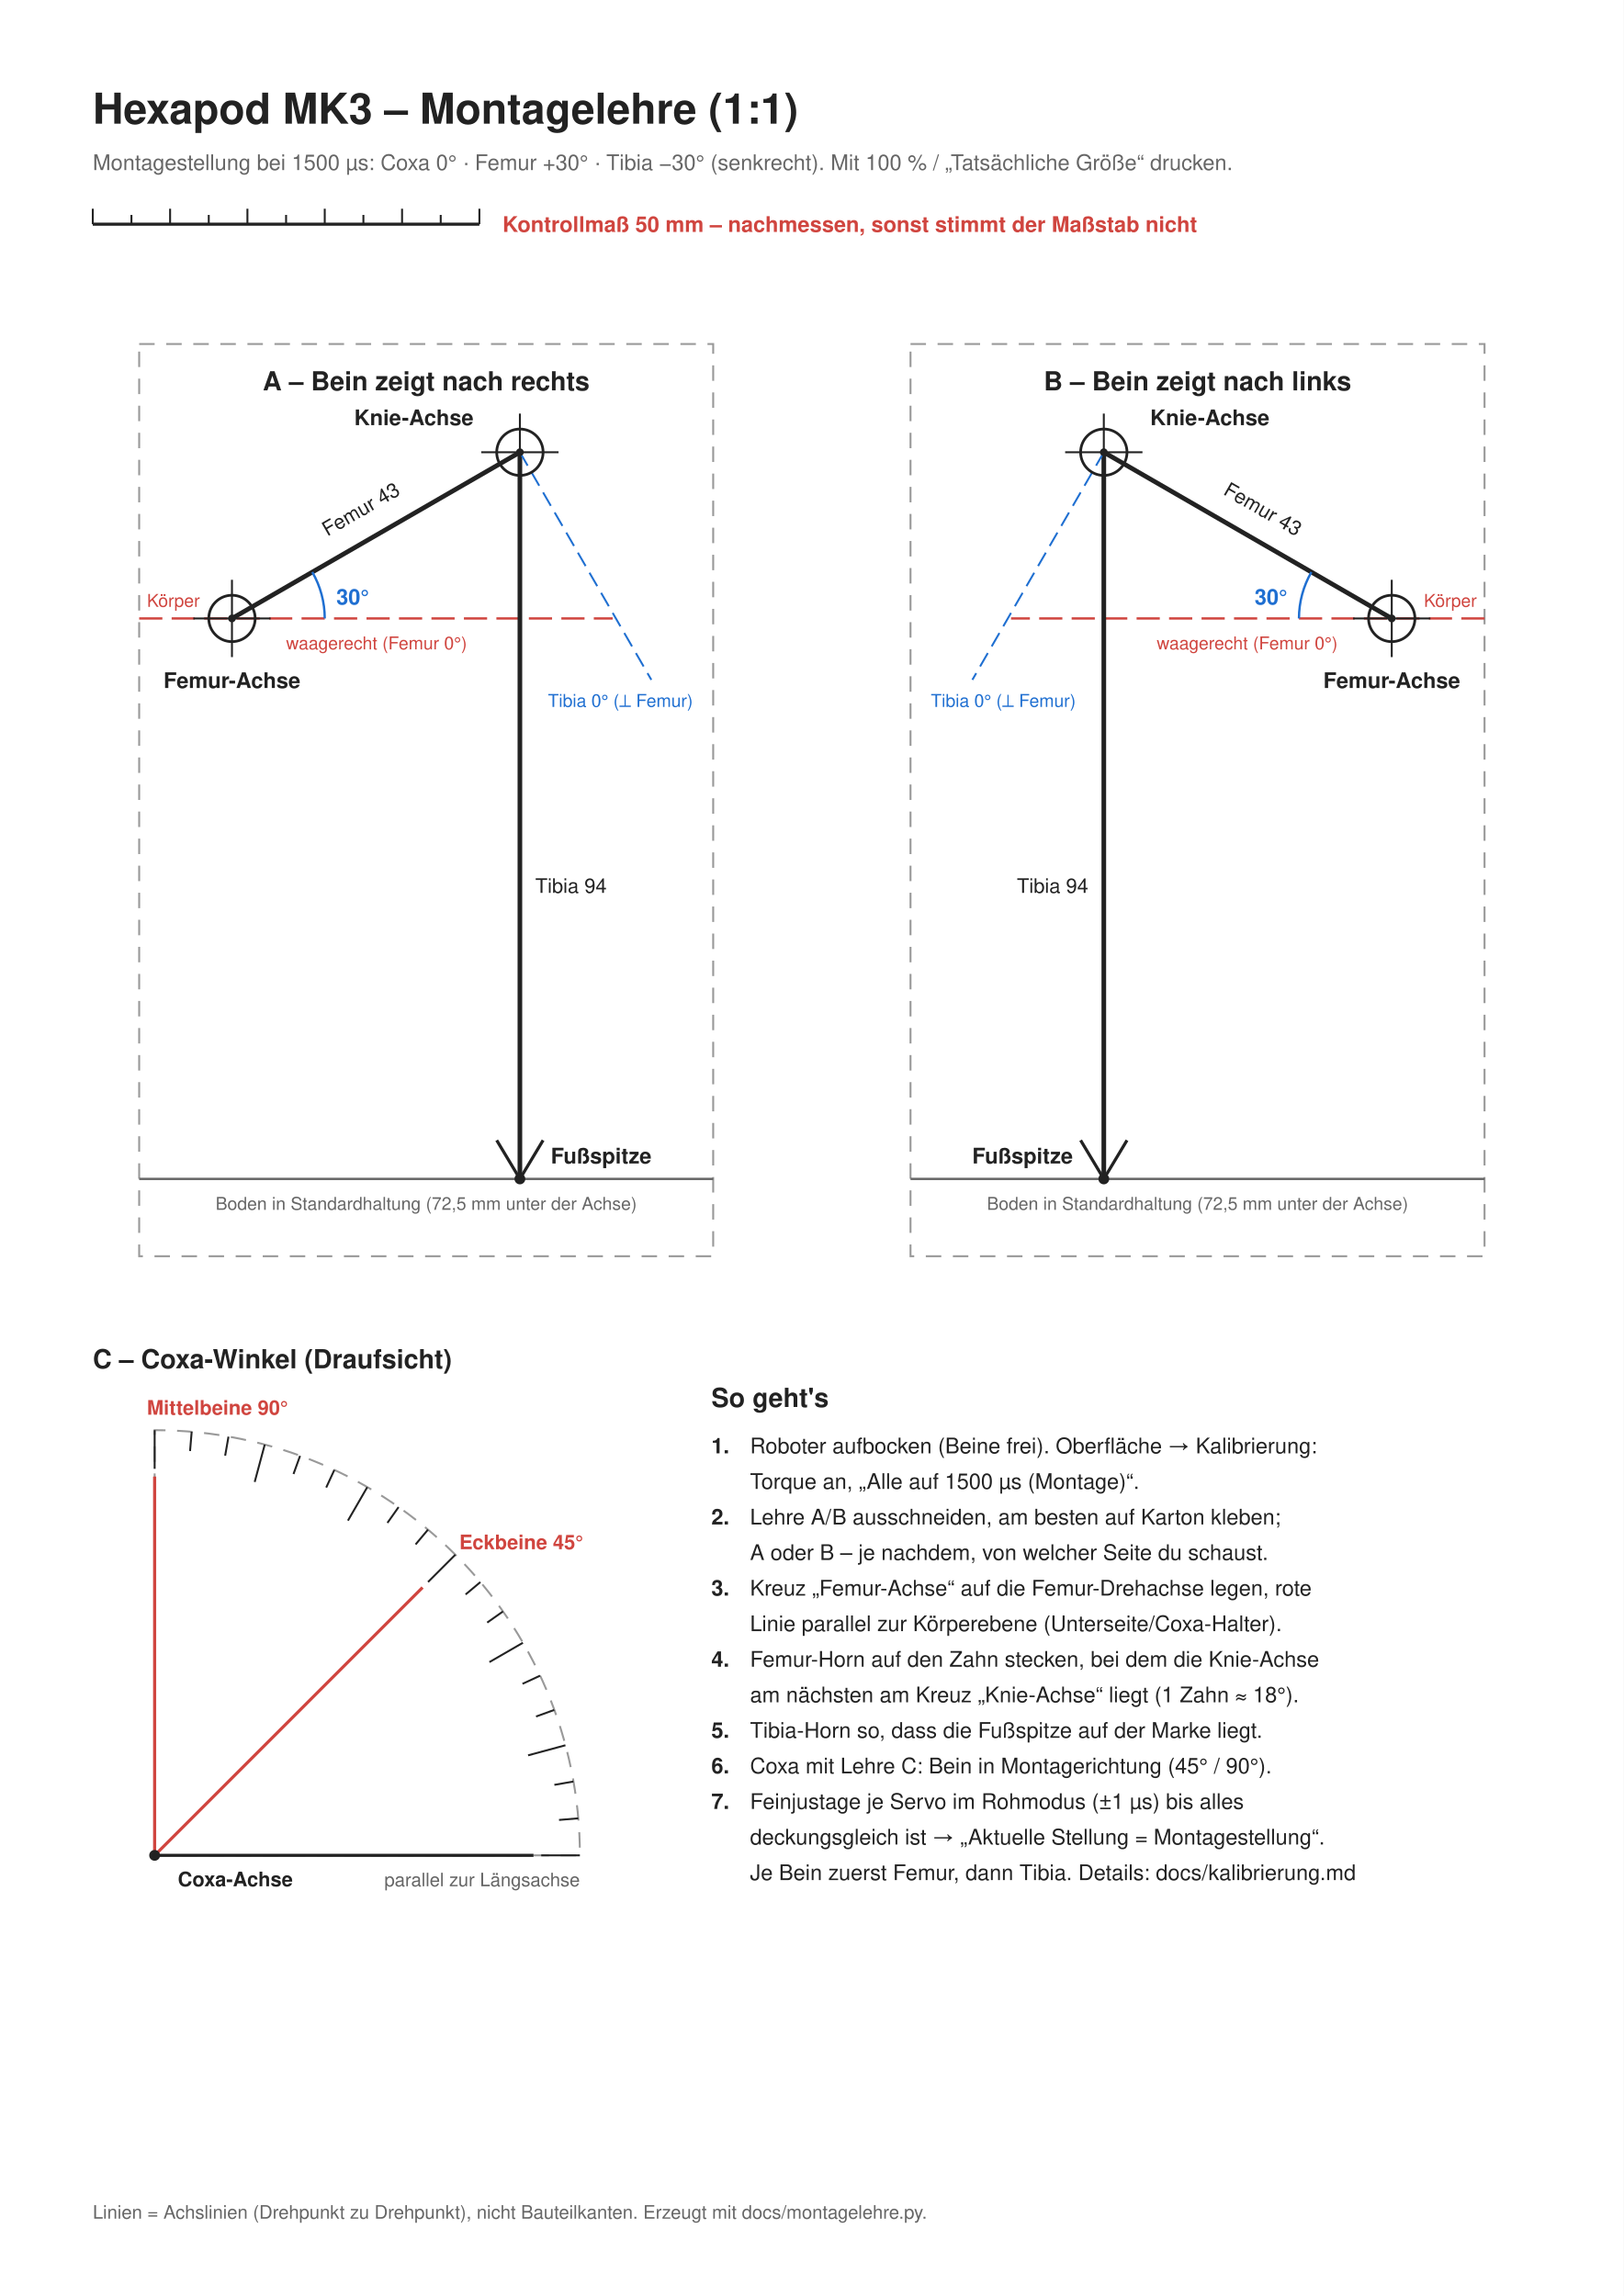
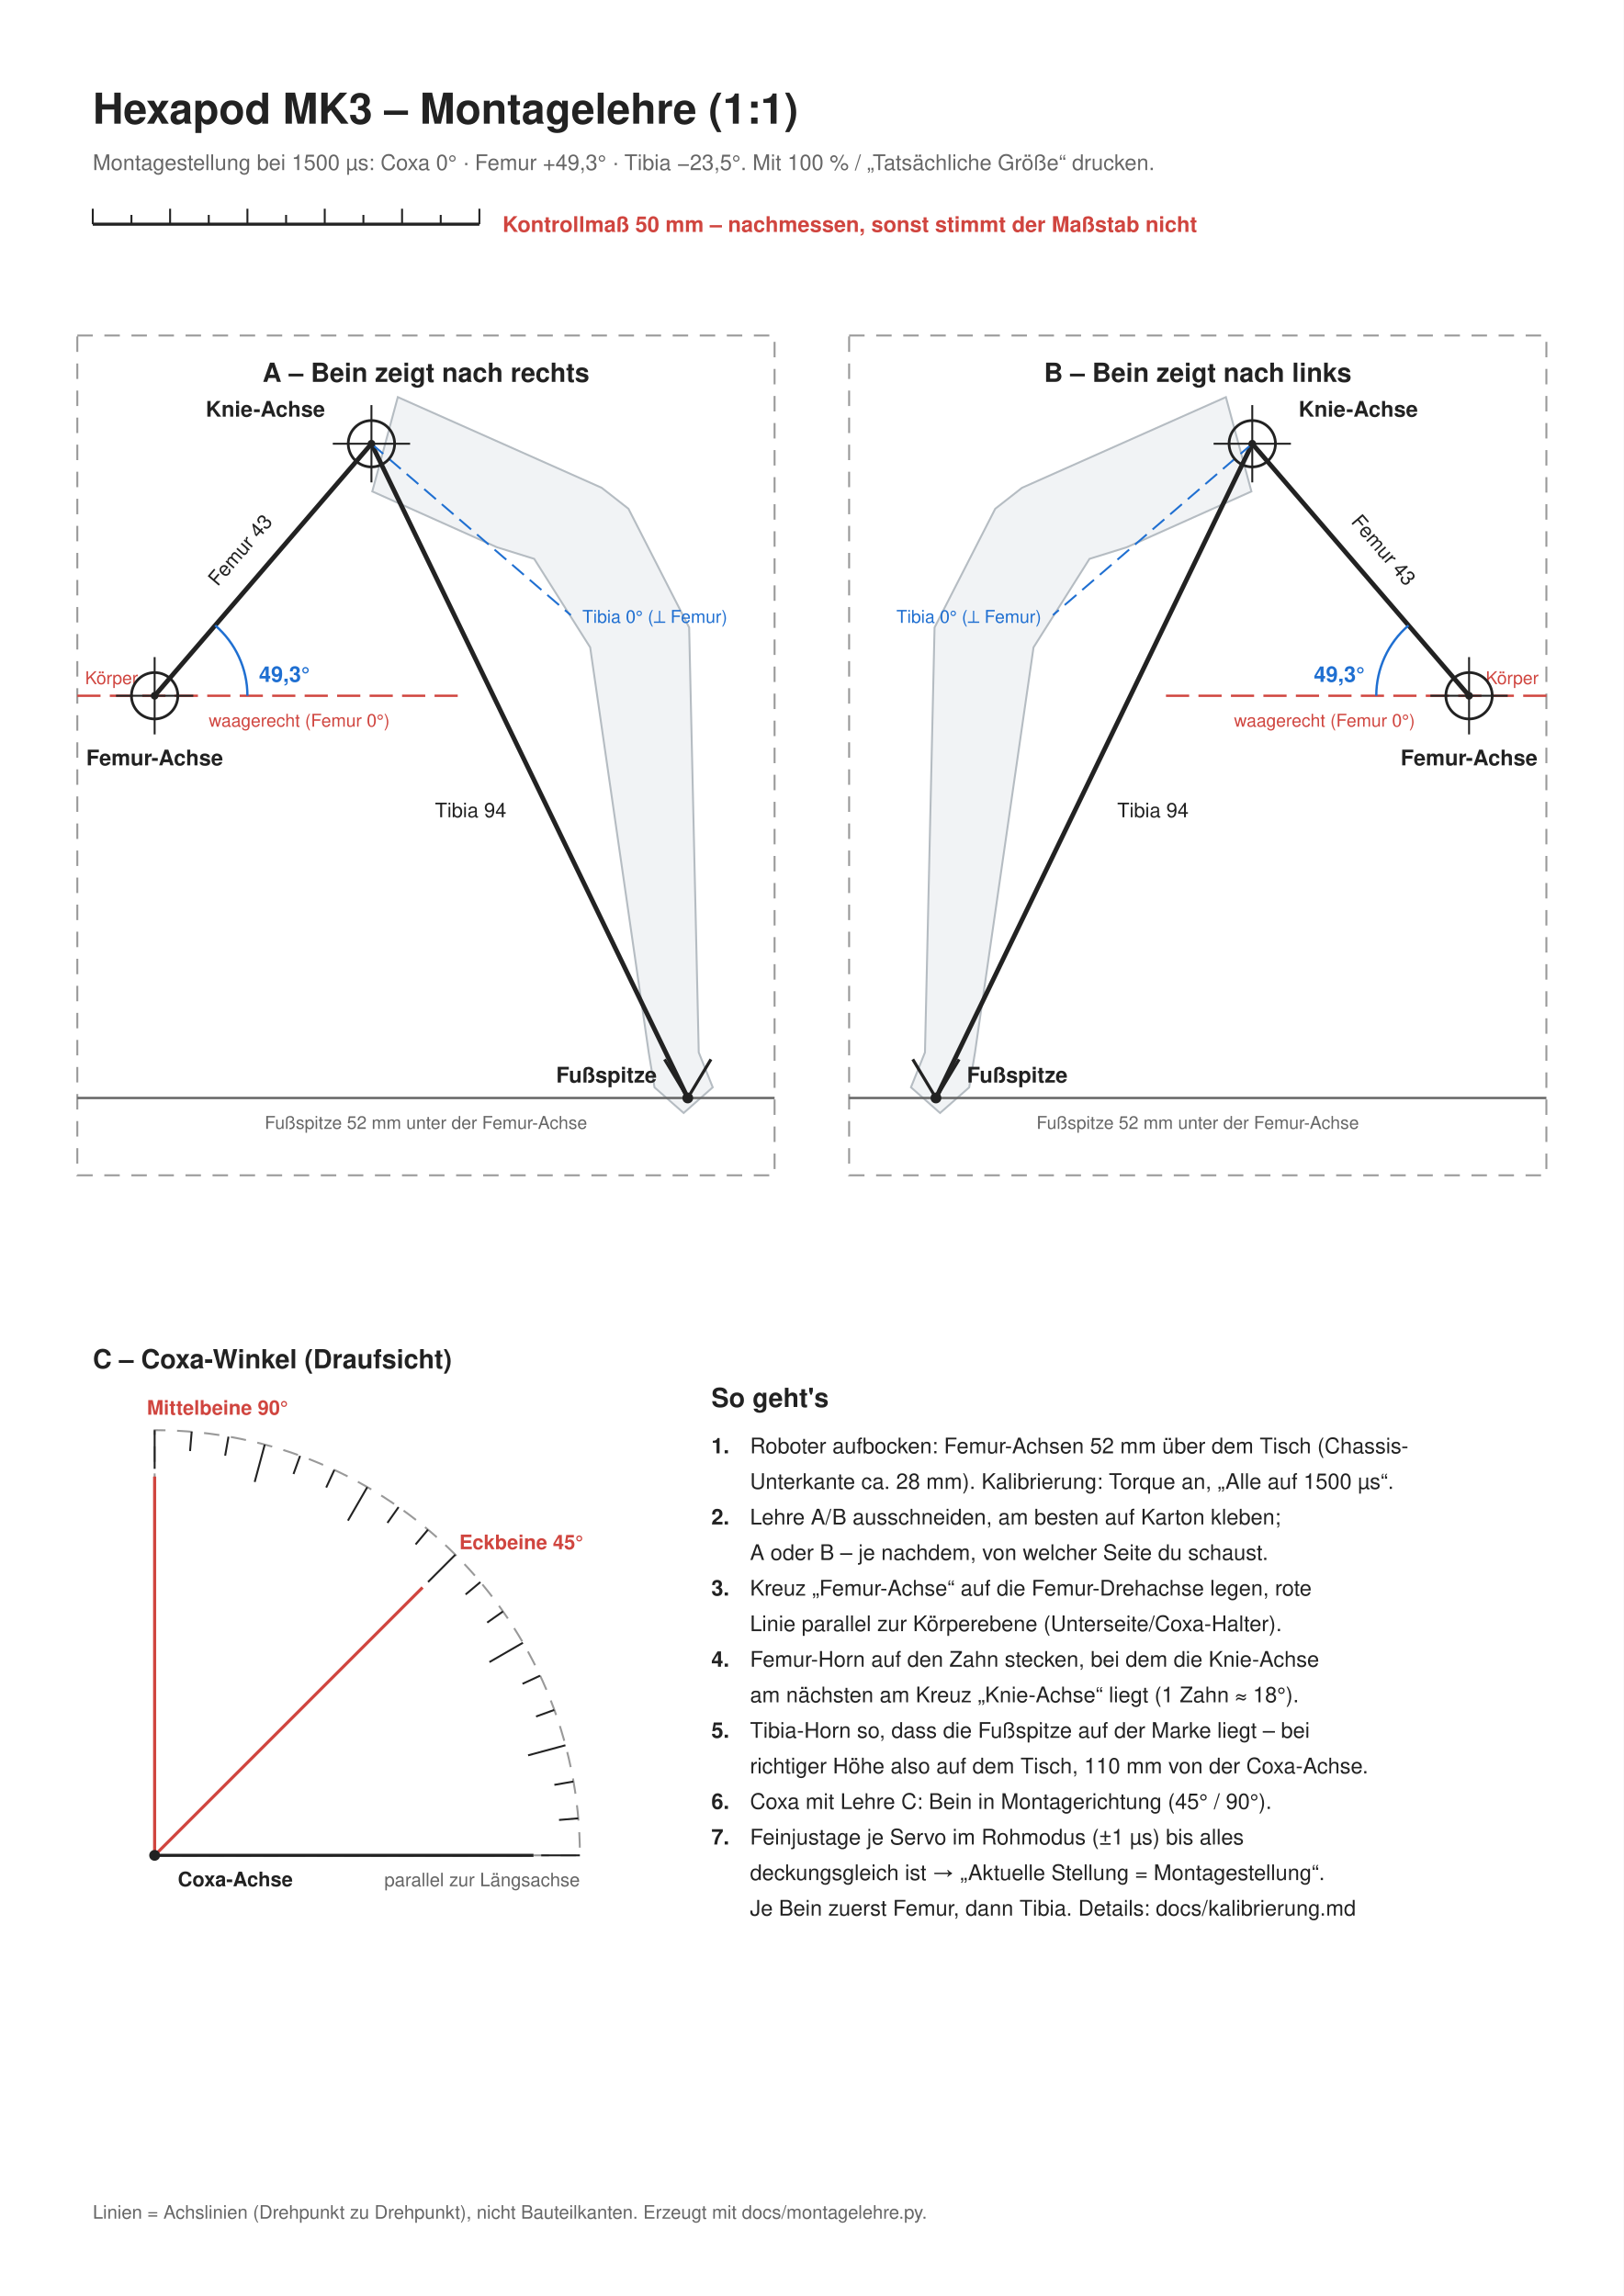
<svg xmlns="http://www.w3.org/2000/svg" width="210mm" height="297mm" viewBox="0 0 210 297" font-family="Helvetica, Arial, 'Liberation Sans', 'DejaVu Sans', sans-serif">
  <rect width="210" height="297" fill="#fff" />
  <text x="12.00" y="16.00" font-size="5.5" text-anchor="start" fill="#222" font-weight="bold">Hexapod MK3 – Montagelehre (1:1)</text>
-   <text x="12.00" y="22.00" font-size="2.8" text-anchor="start" fill="#666" font-weight="normal">Montagestellung bei 1500 µs: Coxa 0° · Femur +30° · Tibia −30° (senkrecht). Mit 100 % / „Tatsächliche Größe“ drucken.</text>
+   <text x="12.00" y="22.00" font-size="2.8" text-anchor="start" fill="#666" font-weight="normal">Montagestellung bei 1500 µs: Coxa 0° · Femur +49,3° · Tibia −23,5°. Mit 100 % / „Tatsächliche Größe“ drucken.</text>
  <line x1="12.00" y1="29.00" x2="62.00" y2="29.00" stroke="#222" stroke-width="0.4" />
  <line x1="12.00" y1="27.00" x2="12.00" y2="29.00" stroke="#222" stroke-width="0.25" />
  <line x1="17.00" y1="27.80" x2="17.00" y2="29.00" stroke="#222" stroke-width="0.25" />
  <line x1="22.00" y1="27.00" x2="22.00" y2="29.00" stroke="#222" stroke-width="0.25" />
  <line x1="27.00" y1="27.80" x2="27.00" y2="29.00" stroke="#222" stroke-width="0.25" />
  <line x1="32.00" y1="27.00" x2="32.00" y2="29.00" stroke="#222" stroke-width="0.25" />
  <line x1="37.00" y1="27.80" x2="37.00" y2="29.00" stroke="#222" stroke-width="0.25" />
  <line x1="42.00" y1="27.00" x2="42.00" y2="29.00" stroke="#222" stroke-width="0.25" />
  <line x1="47.00" y1="27.80" x2="47.00" y2="29.00" stroke="#222" stroke-width="0.25" />
  <line x1="52.00" y1="27.00" x2="52.00" y2="29.00" stroke="#222" stroke-width="0.25" />
  <line x1="57.00" y1="27.80" x2="57.00" y2="29.00" stroke="#222" stroke-width="0.25" />
  <line x1="62.00" y1="27.00" x2="62.00" y2="29.00" stroke="#222" stroke-width="0.25" />
  <text x="65.00" y="30.00" font-size="2.8" text-anchor="start" fill="#d0453f" font-weight="bold">Kontrollmaß 50 mm – nachmessen, sonst stimmt der Maßstab nicht</text>
-   <rect x="18.00" y="44.50" width="74.24" height="118.00" fill="none" stroke="#999" stroke-width="0.25" stroke-dasharray="2 1.5" />
-   <text x="55.12" y="50.50" font-size="3.4" text-anchor="middle" fill="#222" font-weight="bold">A – Bein zeigt nach rechts</text>
-   <line x1="18.00" y1="80.00" x2="79.24" y2="80.00" stroke="#d0453f" stroke-width="0.3" stroke-dasharray="3 1.2" />
-   <text x="37.00" y="84.00" font-size="2.3" text-anchor="start" fill="#d0453f" font-weight="normal">waagerecht (Femur 0°)</text>
-   <text x="19.00" y="78.50" font-size="2.3" text-anchor="start" fill="#d0453f" font-weight="normal">Körper</text>
-   <line x1="18.00" y1="152.50" x2="92.24" y2="152.50" stroke="#666" stroke-width="0.3" />
-   <text x="55.12" y="156.50" font-size="2.3" text-anchor="middle" fill="#666" font-weight="normal">Boden in Standardhaltung (72,5 mm unter der Achse)</text>
-   <line x1="30.00" y1="80.00" x2="67.24" y2="58.50" stroke="#222" stroke-width="0.6" />
-   <line x1="67.24" y1="58.50" x2="67.24" y2="152.50" stroke="#222" stroke-width="0.6" />
-   <text x="47.12" y="66.65" font-size="2.6" text-anchor="middle" fill="#222" font-weight="normal" transform="rotate(-30.0 47.12 66.65)">Femur 43</text>
-   <text x="69.24" y="115.50" font-size="2.6" text-anchor="start" fill="#222" font-weight="normal">Tibia 94</text>
-   <line x1="67.24" y1="58.50" x2="84.24" y2="87.94" stroke="#1f6fd1" stroke-width="0.25" stroke-dasharray="2 1" />
-   <text x="80.24" y="91.44" font-size="2.3" text-anchor="middle" fill="#1f6fd1" font-weight="normal">Tibia 0° (⟂ Femur)</text>
-   <path d="M40.39,74.00 A12,12 0 0,1 42.00,80.00" fill="none" stroke="#1f6fd1" stroke-width="0.3" />
-   <text x="43.50" y="78.20" font-size="2.8" text-anchor="start" fill="#1f6fd1" font-weight="bold">30°</text>
-   <circle cx="30.00" cy="80.00" r="3" fill="none" stroke="#222" stroke-width="0.35" />
-   <line x1="25.00" y1="80.00" x2="35.00" y2="80.00" stroke="#222" stroke-width="0.25" />
-   <line x1="30.00" y1="75.00" x2="30.00" y2="85.00" stroke="#222" stroke-width="0.25" />
-   <circle cx="30.00" cy="80.00" r="0.5" fill="#222" />
-   <text x="30.00" y="89.00" font-size="2.8" text-anchor="middle" fill="#222" font-weight="bold">Femur-Achse</text>
-   <circle cx="67.24" cy="58.50" r="3" fill="none" stroke="#222" stroke-width="0.35" />
-   <line x1="62.24" y1="58.50" x2="72.24" y2="58.50" stroke="#222" stroke-width="0.25" />
-   <line x1="67.24" y1="53.50" x2="67.24" y2="63.50" stroke="#222" stroke-width="0.25" />
-   <circle cx="67.24" cy="58.50" r="0.5" fill="#222" />
-   <text x="61.24" y="55.00" font-size="2.8" text-anchor="end" fill="#222" font-weight="bold">Knie-Achse</text>
-   <path d="M64.24,147.50 L67.24,152.50 L70.24,147.50" fill="none" stroke="#222" stroke-width="0.4" />
-   <circle cx="67.24" cy="152.50" r="0.7" fill="#222" />
-   <text x="71.24" y="150.50" font-size="2.8" text-anchor="start" fill="#222" font-weight="bold">Fußspitze</text>
-   <rect x="117.76" y="44.50" width="74.24" height="118.00" fill="none" stroke="#999" stroke-width="0.25" stroke-dasharray="2 1.5" />
-   <text x="154.88" y="50.50" font-size="3.4" text-anchor="middle" fill="#222" font-weight="bold">B – Bein zeigt nach links</text>
-   <line x1="192.00" y1="80.00" x2="130.76" y2="80.00" stroke="#d0453f" stroke-width="0.3" stroke-dasharray="3 1.2" />
-   <text x="173.00" y="84.00" font-size="2.3" text-anchor="end" fill="#d0453f" font-weight="normal">waagerecht (Femur 0°)</text>
-   <text x="191.00" y="78.50" font-size="2.3" text-anchor="end" fill="#d0453f" font-weight="normal">Körper</text>
-   <line x1="117.76" y1="152.50" x2="192.00" y2="152.50" stroke="#666" stroke-width="0.3" />
-   <text x="154.88" y="156.50" font-size="2.3" text-anchor="middle" fill="#666" font-weight="normal">Boden in Standardhaltung (72,5 mm unter der Achse)</text>
-   <line x1="180.00" y1="80.00" x2="142.76" y2="58.50" stroke="#222" stroke-width="0.6" />
-   <line x1="142.76" y1="58.50" x2="142.76" y2="152.50" stroke="#222" stroke-width="0.6" />
-   <text x="162.88" y="66.65" font-size="2.6" text-anchor="middle" fill="#222" font-weight="normal" transform="rotate(30.0 162.88 66.65)">Femur 43</text>
-   <text x="140.76" y="115.50" font-size="2.6" text-anchor="end" fill="#222" font-weight="normal">Tibia 94</text>
-   <line x1="142.76" y1="58.50" x2="125.76" y2="87.94" stroke="#1f6fd1" stroke-width="0.25" stroke-dasharray="2 1" />
-   <text x="129.76" y="91.44" font-size="2.3" text-anchor="middle" fill="#1f6fd1" font-weight="normal">Tibia 0° (⟂ Femur)</text>
-   <path d="M168.00,80.00 A12,12 0 0,1 169.61,74.00" fill="none" stroke="#1f6fd1" stroke-width="0.3" />
-   <text x="166.50" y="78.20" font-size="2.8" text-anchor="end" fill="#1f6fd1" font-weight="bold">30°</text>
-   <circle cx="180.00" cy="80.00" r="3" fill="none" stroke="#222" stroke-width="0.35" />
-   <line x1="175.00" y1="80.00" x2="185.00" y2="80.00" stroke="#222" stroke-width="0.25" />
-   <line x1="180.00" y1="75.00" x2="180.00" y2="85.00" stroke="#222" stroke-width="0.25" />
-   <circle cx="180.00" cy="80.00" r="0.5" fill="#222" />
-   <text x="180.00" y="89.00" font-size="2.8" text-anchor="middle" fill="#222" font-weight="bold">Femur-Achse</text>
-   <circle cx="142.76" cy="58.50" r="3" fill="none" stroke="#222" stroke-width="0.35" />
-   <line x1="137.76" y1="58.50" x2="147.76" y2="58.50" stroke="#222" stroke-width="0.25" />
-   <line x1="142.76" y1="53.50" x2="142.76" y2="63.50" stroke="#222" stroke-width="0.25" />
-   <circle cx="142.76" cy="58.50" r="0.5" fill="#222" />
-   <text x="148.76" y="55.00" font-size="2.8" text-anchor="start" fill="#222" font-weight="bold">Knie-Achse</text>
-   <path d="M139.76,147.50 L142.76,152.50 L145.76,147.50" fill="none" stroke="#222" stroke-width="0.4" />
-   <circle cx="142.76" cy="152.50" r="0.7" fill="#222" />
-   <text x="138.76" y="150.50" font-size="2.8" text-anchor="end" fill="#222" font-weight="bold">Fußspitze</text>
+   <rect x="10.00" y="43.40" width="90.18" height="108.63" fill="none" stroke="#999" stroke-width="0.25" stroke-dasharray="2 1.5" />
+   <text x="55.09" y="49.40" font-size="3.4" text-anchor="middle" fill="#222" font-weight="bold">A – Bein zeigt nach rechts</text>
+   <polygon points="51.45,51.37 77.82,63.10 81.28,65.81 89.13,81.17 90.37,136.13 92.18,140.65 88.42,143.97 84.65,140.66 83.90,136.14 76.33,83.74 69.09,72.29 64.27,70.79 48.15,63.57" fill="#f1f3f5" stroke="#b5bcc2" stroke-width="0.25" />
+   <line x1="10.00" y1="90.00" x2="60.04" y2="90.00" stroke="#d0453f" stroke-width="0.3" stroke-dasharray="3 1.2" />
+   <text x="27.00" y="94.00" font-size="2.3" text-anchor="start" fill="#d0453f" font-weight="normal">waagerecht (Femur 0°)</text>
+   <text x="11.00" y="88.50" font-size="2.3" text-anchor="start" fill="#d0453f" font-weight="normal">Körper</text>
+   <line x1="10.00" y1="142.03" x2="100.18" y2="142.03" stroke="#666" stroke-width="0.3" />
+   <text x="55.09" y="146.03" font-size="2.3" text-anchor="middle" fill="#666" font-weight="normal">Fußspitze 52 mm unter der Femur-Achse</text>
+   <line x1="20.00" y1="90.00" x2="48.04" y2="57.40" stroke="#222" stroke-width="0.6" />
+   <line x1="48.04" y1="57.40" x2="88.95" y2="142.03" stroke="#222" stroke-width="0.6" />
+   <text x="31.75" y="71.74" font-size="2.6" text-anchor="middle" fill="#222" font-weight="normal" transform="rotate(-49.3 31.75 71.74)">Femur 43</text>
+   <text x="65.50" y="105.72" font-size="2.6" text-anchor="end" fill="#222" font-weight="normal">Tibia 94</text>
+   <line x1="48.04" y1="57.40" x2="73.82" y2="79.57" stroke="#1f6fd1" stroke-width="0.25" stroke-dasharray="2 1" />
+   <text x="75.32" y="80.57" font-size="2.3" text-anchor="start" fill="#1f6fd1" font-weight="normal">Tibia 0° (⟂ Femur)</text>
+   <path d="M27.83,80.90 A12,12 0 0,1 32.00,90.00" fill="none" stroke="#1f6fd1" stroke-width="0.3" />
+   <text x="33.50" y="88.20" font-size="2.8" text-anchor="start" fill="#1f6fd1" font-weight="bold">49,3°</text>
+   <circle cx="20.00" cy="90.00" r="3" fill="none" stroke="#222" stroke-width="0.35" />
+   <line x1="15.00" y1="90.00" x2="25.00" y2="90.00" stroke="#222" stroke-width="0.25" />
+   <line x1="20.00" y1="85.00" x2="20.00" y2="95.00" stroke="#222" stroke-width="0.25" />
+   <circle cx="20.00" cy="90.00" r="0.5" fill="#222" />
+   <text x="20.00" y="99.00" font-size="2.8" text-anchor="middle" fill="#222" font-weight="bold">Femur-Achse</text>
+   <circle cx="48.04" cy="57.40" r="3" fill="none" stroke="#222" stroke-width="0.35" />
+   <line x1="43.04" y1="57.40" x2="53.04" y2="57.40" stroke="#222" stroke-width="0.25" />
+   <line x1="48.04" y1="52.40" x2="48.04" y2="62.40" stroke="#222" stroke-width="0.25" />
+   <circle cx="48.04" cy="57.40" r="0.5" fill="#222" />
+   <text x="42.04" y="53.90" font-size="2.8" text-anchor="end" fill="#222" font-weight="bold">Knie-Achse</text>
+   <path d="M85.95,137.03 L88.95,142.03 L91.95,137.03" fill="none" stroke="#222" stroke-width="0.4" />
+   <circle cx="88.95" cy="142.03" r="0.7" fill="#222" />
+   <text x="84.95" y="140.03" font-size="2.8" text-anchor="end" fill="#222" font-weight="bold">Fußspitze</text>
+   <rect x="109.82" y="43.40" width="90.18" height="108.63" fill="none" stroke="#999" stroke-width="0.25" stroke-dasharray="2 1.5" />
+   <text x="154.91" y="49.40" font-size="3.4" text-anchor="middle" fill="#222" font-weight="bold">B – Bein zeigt nach links</text>
+   <polygon points="158.55,51.37 132.18,63.10 128.72,65.81 120.87,81.17 119.63,136.13 117.82,140.65 121.58,143.97 125.35,140.66 126.10,136.14 133.67,83.74 140.91,72.29 145.73,70.79 161.85,63.57" fill="#f1f3f5" stroke="#b5bcc2" stroke-width="0.25" />
+   <line x1="200.00" y1="90.00" x2="149.96" y2="90.00" stroke="#d0453f" stroke-width="0.3" stroke-dasharray="3 1.2" />
+   <text x="183.00" y="94.00" font-size="2.3" text-anchor="end" fill="#d0453f" font-weight="normal">waagerecht (Femur 0°)</text>
+   <text x="199.00" y="88.50" font-size="2.3" text-anchor="end" fill="#d0453f" font-weight="normal">Körper</text>
+   <line x1="109.82" y1="142.03" x2="200.00" y2="142.03" stroke="#666" stroke-width="0.3" />
+   <text x="154.91" y="146.03" font-size="2.3" text-anchor="middle" fill="#666" font-weight="normal">Fußspitze 52 mm unter der Femur-Achse</text>
+   <line x1="190.00" y1="90.00" x2="161.96" y2="57.40" stroke="#222" stroke-width="0.6" />
+   <line x1="161.96" y1="57.40" x2="121.05" y2="142.03" stroke="#222" stroke-width="0.6" />
+   <text x="178.25" y="71.74" font-size="2.6" text-anchor="middle" fill="#222" font-weight="normal" transform="rotate(49.3 178.25 71.74)">Femur 43</text>
+   <text x="144.50" y="105.72" font-size="2.6" text-anchor="start" fill="#222" font-weight="normal">Tibia 94</text>
+   <line x1="161.96" y1="57.40" x2="136.18" y2="79.57" stroke="#1f6fd1" stroke-width="0.25" stroke-dasharray="2 1" />
+   <text x="134.68" y="80.57" font-size="2.3" text-anchor="end" fill="#1f6fd1" font-weight="normal">Tibia 0° (⟂ Femur)</text>
+   <path d="M178.00,90.00 A12,12 0 0,1 182.17,80.90" fill="none" stroke="#1f6fd1" stroke-width="0.3" />
+   <text x="176.50" y="88.20" font-size="2.8" text-anchor="end" fill="#1f6fd1" font-weight="bold">49,3°</text>
+   <circle cx="190.00" cy="90.00" r="3" fill="none" stroke="#222" stroke-width="0.35" />
+   <line x1="185.00" y1="90.00" x2="195.00" y2="90.00" stroke="#222" stroke-width="0.25" />
+   <line x1="190.00" y1="85.00" x2="190.00" y2="95.00" stroke="#222" stroke-width="0.25" />
+   <circle cx="190.00" cy="90.00" r="0.5" fill="#222" />
+   <text x="190.00" y="99.00" font-size="2.8" text-anchor="middle" fill="#222" font-weight="bold">Femur-Achse</text>
+   <circle cx="161.96" cy="57.40" r="3" fill="none" stroke="#222" stroke-width="0.35" />
+   <line x1="156.96" y1="57.40" x2="166.96" y2="57.40" stroke="#222" stroke-width="0.25" />
+   <line x1="161.96" y1="52.40" x2="161.96" y2="62.40" stroke="#222" stroke-width="0.25" />
+   <circle cx="161.96" cy="57.40" r="0.5" fill="#222" />
+   <text x="167.96" y="53.90" font-size="2.8" text-anchor="start" fill="#222" font-weight="bold">Knie-Achse</text>
+   <path d="M118.05,137.03 L121.05,142.03 L124.05,137.03" fill="none" stroke="#222" stroke-width="0.4" />
+   <circle cx="121.05" cy="142.03" r="0.7" fill="#222" />
+   <text x="125.05" y="140.03" font-size="2.8" text-anchor="start" fill="#222" font-weight="bold">Fußspitze</text>
  <text x="12.00" y="177.00" font-size="3.4" text-anchor="start" fill="#222" font-weight="bold">C – Coxa-Winkel (Draufsicht)</text>
  <path d="M20,240 L75,240 A55,55 0 0,0 20,185 z" fill="none" stroke="#999" stroke-width="0.25" stroke-dasharray="2 1.5" />
  <line x1="70.00" y1="240.00" x2="75.00" y2="240.00" stroke="#222" stroke-width="0.25" />
  <line x1="72.30" y1="235.42" x2="74.79" y2="235.21" stroke="#222" stroke-width="0.25" />
  <line x1="71.70" y1="230.88" x2="74.16" y2="230.45" stroke="#222" stroke-width="0.25" />
  <line x1="68.30" y1="227.06" x2="73.13" y2="225.76" stroke="#222" stroke-width="0.25" />
  <line x1="69.33" y1="222.04" x2="71.68" y2="221.19" stroke="#222" stroke-width="0.25" />
  <line x1="67.58" y1="217.81" x2="69.85" y2="216.76" stroke="#222" stroke-width="0.25" />
  <line x1="63.30" y1="215.00" x2="67.63" y2="212.50" stroke="#222" stroke-width="0.25" />
  <line x1="63.01" y1="209.89" x2="65.05" y2="208.45" stroke="#222" stroke-width="0.25" />
  <line x1="60.22" y1="206.25" x2="62.13" y2="204.65" stroke="#222" stroke-width="0.25" />
  <line x1="55.36" y1="204.64" x2="58.89" y2="201.11" stroke="#222" stroke-width="0.25" />
  <line x1="53.75" y1="199.78" x2="55.35" y2="197.87" stroke="#222" stroke-width="0.25" />
  <line x1="50.11" y1="196.99" x2="51.55" y2="194.95" stroke="#222" stroke-width="0.25" />
  <line x1="45.00" y1="196.70" x2="47.50" y2="192.37" stroke="#222" stroke-width="0.25" />
  <line x1="42.19" y1="192.42" x2="43.24" y2="190.15" stroke="#222" stroke-width="0.25" />
  <line x1="37.96" y1="190.67" x2="38.81" y2="188.32" stroke="#222" stroke-width="0.25" />
  <line x1="32.94" y1="191.70" x2="34.24" y2="186.87" stroke="#222" stroke-width="0.25" />
  <line x1="29.12" y1="188.30" x2="29.55" y2="185.84" stroke="#222" stroke-width="0.25" />
  <line x1="24.58" y1="187.70" x2="24.79" y2="185.21" stroke="#222" stroke-width="0.25" />
  <line x1="20.00" y1="190.00" x2="20.00" y2="185.00" stroke="#222" stroke-width="0.25" />
  <line x1="20.00" y1="240.00" x2="69.00" y2="240.00" stroke="#222" stroke-width="0.4" />
  <line x1="20.00" y1="240.00" x2="54.65" y2="205.35" stroke="#d0453f" stroke-width="0.4" />
  <line x1="20.00" y1="240.00" x2="20.00" y2="191.00" stroke="#d0453f" stroke-width="0.4" />
  <circle cx="20" cy="240" r="0.7" fill="#222" />
  <text x="23.00" y="244.00" font-size="2.6" text-anchor="start" fill="#222" font-weight="bold">Coxa-Achse</text>
  <text x="75.00" y="244.00" font-size="2.4" text-anchor="end" fill="#666" font-weight="normal">parallel zur Längsachse</text>
  <text x="59.40" y="200.40" font-size="2.6" text-anchor="start" fill="#d0453f" font-weight="bold">Eckbeine 45°</text>
  <text x="19.00" y="183.00" font-size="2.6" text-anchor="start" fill="#d0453f" font-weight="bold">Mittelbeine 90°</text>
  <text x="92.00" y="182.00" font-size="3.4" text-anchor="start" fill="#222" font-weight="bold">So geht's</text>
  <text x="92.00" y="188.00" font-size="2.8" text-anchor="start" fill="#222" font-weight="bold">1.</text>
-   <text x="97.00" y="188.00" font-size="2.8" text-anchor="start" fill="#222" font-weight="normal">Roboter aufbocken (Beine frei). Oberfläche → Kalibrierung:</text>
+   <text x="97.00" y="188.00" font-size="2.8" text-anchor="start" fill="#222" font-weight="normal">Roboter aufbocken: Femur-Achsen 52 mm über dem Tisch (Chassis-</text>
  <text x="92.00" y="192.60" font-size="2.8" text-anchor="start" fill="#222" font-weight="bold" />
-   <text x="97.00" y="192.60" font-size="2.8" text-anchor="start" fill="#222" font-weight="normal">Torque an, „Alle auf 1500 µs (Montage)“.</text>
+   <text x="97.00" y="192.60" font-size="2.8" text-anchor="start" fill="#222" font-weight="normal">Unterkante ca. 28 mm). Kalibrierung: Torque an, „Alle auf 1500 µs“.</text>
  <text x="92.00" y="197.20" font-size="2.8" text-anchor="start" fill="#222" font-weight="bold">2.</text>
  <text x="97.00" y="197.20" font-size="2.8" text-anchor="start" fill="#222" font-weight="normal">Lehre A/B ausschneiden, am besten auf Karton kleben;</text>
  <text x="92.00" y="201.80" font-size="2.8" text-anchor="start" fill="#222" font-weight="bold" />
  <text x="97.00" y="201.80" font-size="2.8" text-anchor="start" fill="#222" font-weight="normal">A oder B – je nachdem, von welcher Seite du schaust.</text>
  <text x="92.00" y="206.40" font-size="2.8" text-anchor="start" fill="#222" font-weight="bold">3.</text>
  <text x="97.00" y="206.40" font-size="2.8" text-anchor="start" fill="#222" font-weight="normal">Kreuz „Femur-Achse“ auf die Femur-Drehachse legen, rote</text>
  <text x="92.00" y="211.00" font-size="2.8" text-anchor="start" fill="#222" font-weight="bold" />
  <text x="97.00" y="211.00" font-size="2.8" text-anchor="start" fill="#222" font-weight="normal">Linie parallel zur Körperebene (Unterseite/Coxa-Halter).</text>
  <text x="92.00" y="215.60" font-size="2.8" text-anchor="start" fill="#222" font-weight="bold">4.</text>
  <text x="97.00" y="215.60" font-size="2.8" text-anchor="start" fill="#222" font-weight="normal">Femur-Horn auf den Zahn stecken, bei dem die Knie-Achse</text>
  <text x="92.00" y="220.20" font-size="2.8" text-anchor="start" fill="#222" font-weight="bold" />
  <text x="97.00" y="220.20" font-size="2.8" text-anchor="start" fill="#222" font-weight="normal">am nächsten am Kreuz „Knie-Achse“ liegt (1 Zahn ≈ 18°).</text>
  <text x="92.00" y="224.80" font-size="2.8" text-anchor="start" fill="#222" font-weight="bold">5.</text>
-   <text x="97.00" y="224.80" font-size="2.8" text-anchor="start" fill="#222" font-weight="normal">Tibia-Horn so, dass die Fußspitze auf der Marke liegt.</text>
-   <text x="92.00" y="229.40" font-size="2.8" text-anchor="start" fill="#222" font-weight="bold">6.</text>
-   <text x="97.00" y="229.40" font-size="2.8" text-anchor="start" fill="#222" font-weight="normal">Coxa mit Lehre C: Bein in Montagerichtung (45° / 90°).</text>
-   <text x="92.00" y="234.00" font-size="2.8" text-anchor="start" fill="#222" font-weight="bold">7.</text>
-   <text x="97.00" y="234.00" font-size="2.8" text-anchor="start" fill="#222" font-weight="normal">Feinjustage je Servo im Rohmodus (±1 µs) bis alles</text>
-   <text x="92.00" y="238.60" font-size="2.8" text-anchor="start" fill="#222" font-weight="bold" />
-   <text x="97.00" y="238.60" font-size="2.8" text-anchor="start" fill="#222" font-weight="normal">deckungsgleich ist → „Aktuelle Stellung = Montagestellung“.</text>
+   <text x="97.00" y="224.80" font-size="2.8" text-anchor="start" fill="#222" font-weight="normal">Tibia-Horn so, dass die Fußspitze auf der Marke liegt – bei</text>
+   <text x="92.00" y="229.40" font-size="2.8" text-anchor="start" fill="#222" font-weight="bold" />
+   <text x="97.00" y="229.40" font-size="2.8" text-anchor="start" fill="#222" font-weight="normal">richtiger Höhe also auf dem Tisch, 110 mm von der Coxa-Achse.</text>
+   <text x="92.00" y="234.00" font-size="2.8" text-anchor="start" fill="#222" font-weight="bold">6.</text>
+   <text x="97.00" y="234.00" font-size="2.8" text-anchor="start" fill="#222" font-weight="normal">Coxa mit Lehre C: Bein in Montagerichtung (45° / 90°).</text>
+   <text x="92.00" y="238.60" font-size="2.8" text-anchor="start" fill="#222" font-weight="bold">7.</text>
+   <text x="97.00" y="238.60" font-size="2.8" text-anchor="start" fill="#222" font-weight="normal">Feinjustage je Servo im Rohmodus (±1 µs) bis alles</text>
  <text x="92.00" y="243.20" font-size="2.8" text-anchor="start" fill="#222" font-weight="bold" />
-   <text x="97.00" y="243.20" font-size="2.8" text-anchor="start" fill="#222" font-weight="normal">Je Bein zuerst Femur, dann Tibia. Details: docs/kalibrierung.md</text>
+   <text x="97.00" y="243.20" font-size="2.8" text-anchor="start" fill="#222" font-weight="normal">deckungsgleich ist → „Aktuelle Stellung = Montagestellung“.</text>
+   <text x="92.00" y="247.80" font-size="2.8" text-anchor="start" fill="#222" font-weight="bold" />
+   <text x="97.00" y="247.80" font-size="2.8" text-anchor="start" fill="#222" font-weight="normal">Je Bein zuerst Femur, dann Tibia. Details: docs/kalibrierung.md</text>
  <text x="12.00" y="287.00" font-size="2.4" text-anchor="start" fill="#666" font-weight="normal">Linien = Achslinien (Drehpunkt zu Drehpunkt), nicht Bauteilkanten. Erzeugt mit docs/montagelehre.py.</text>
</svg>
